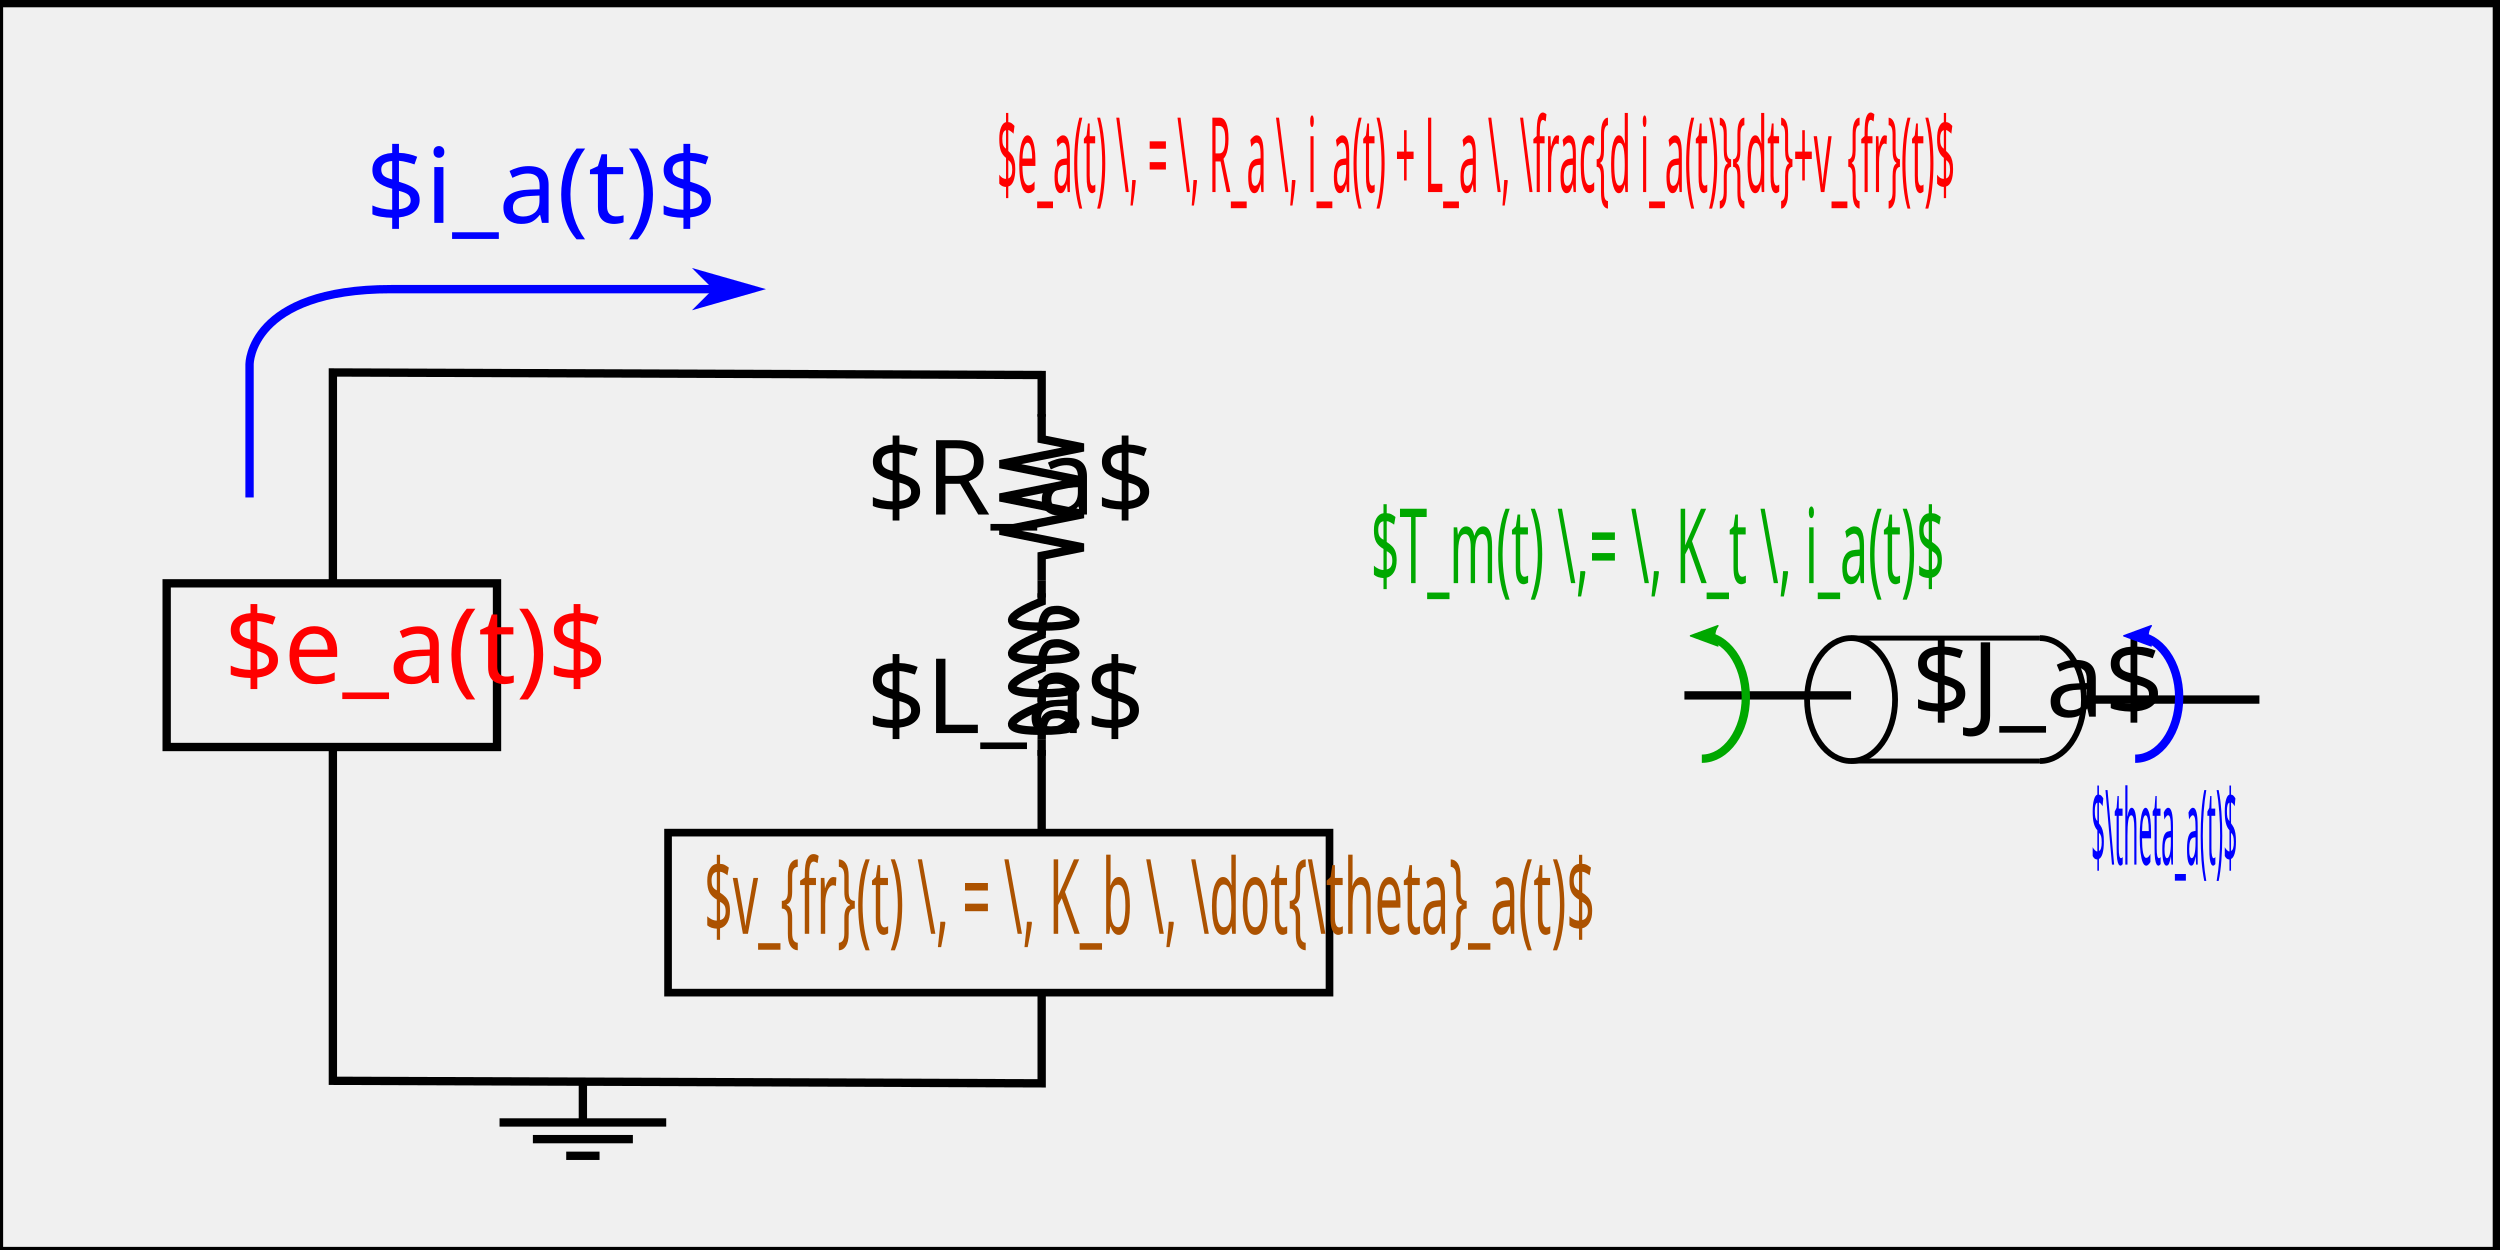
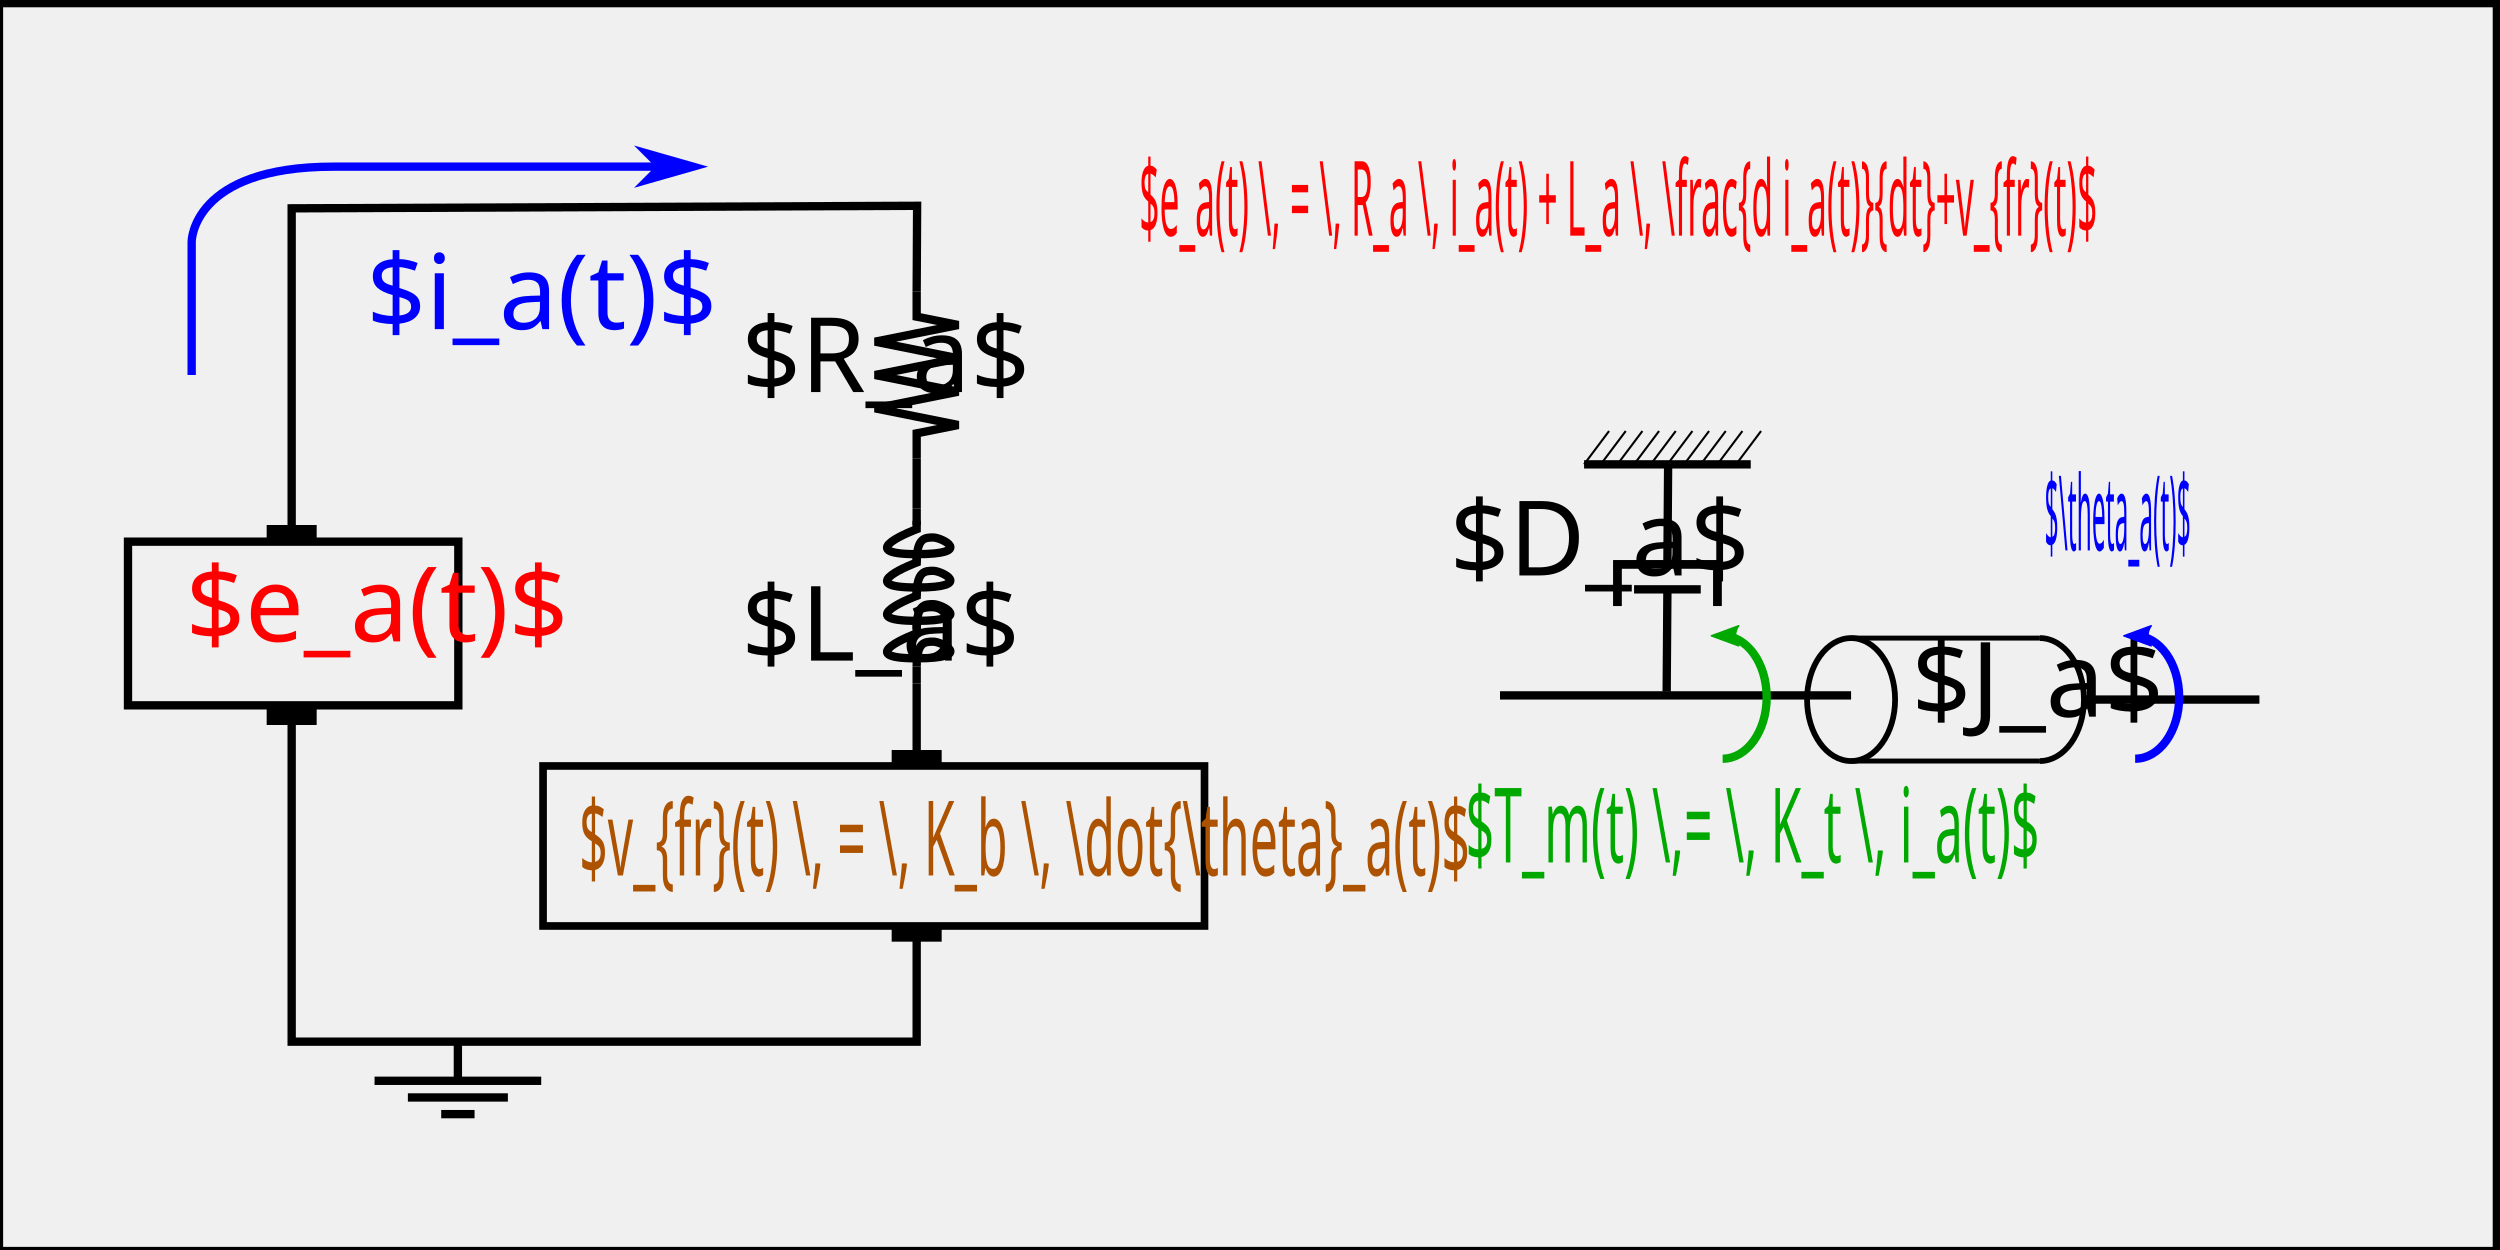
<svg xmlns="http://www.w3.org/2000/svg" width="300" height="150" viewBox="0 0 300 150" id="svg4321" version="1.1">
  <defs id="defs4323">
    <marker orient="auto" refY="0.0" refX="0.0" id="DiamondSend" style="overflow:visible">
      <path id="path4856" d="M 0,-7.071 L -7.071,0 L 0,7.071 L 7.071,0 L 0,-7.071 z " style="fill-rule:evenodd;stroke:#000000;stroke-width:1pt;stroke-opacity:1;fill:#000000;fill-opacity:1" transform="scale(0.2) translate(-6,0)" />
    </marker>
    <marker orient="auto" refY="0.0" refX="0.0" id="EmptyDiamondSend" style="overflow:visible">
      <path id="path4883" d="M 0,-7.071 L -7.071,0 L 0,7.071 L 7.071,0 L 0,-7.071 z " style="fill-rule:evenodd;fill:#ffffff;stroke:#000000;stroke-width:1pt;stroke-opacity:1" transform="scale(0.2) translate(-6,0)" />
    </marker>
    <marker orient="auto" refY="0.0" refX="0.0" id="SquareL" style="overflow:visible">
      <path id="path4823" d="M -5.0,-5.0 L -5.0,5.0 L 5.0,5.0 L 5.0,-5.0 L -5.0,-5.0 z " style="fill-rule:evenodd;stroke:#000000;stroke-width:1pt;stroke-opacity:1;fill:#000000;fill-opacity:1" transform="scale(0.8)" />
    </marker>
    <marker orient="auto" refY="0.0" refX="0.0" id="marker6693" style="overflow:visible">
      <path id="path6695" style="fill-rule:evenodd;stroke-width:0.625;stroke-linejoin:round;stroke:#0000ff;stroke-opacity:1;fill:#0000ff;fill-opacity:1" d="M 8.719,4.034 L -2.207,0.016 L 8.719,-4.002 C 6.973,-1.63 6.983,1.616 8.719,4.034 z " transform="scale(0.3) translate(-2.3,0)" />
    </marker>
    <marker style="overflow:visible" id="marker6191" refX="0.0" refY="0.0" orient="auto">
      <path transform="scale(0.3) translate(-2.3,0)" d="M 8.719,4.034 L -2.207,0.016 L 8.719,-4.002 C 6.973,-1.63 6.983,1.616 8.719,4.034 z " style="fill-rule:evenodd;stroke-width:0.625;stroke-linejoin:round;stroke:#00a800;stroke-opacity:1;fill:#00a800;fill-opacity:1" id="path6193" />
    </marker>
    <marker orient="auto" refY="0.0" refX="0.0" id="Arrow2Sstart" style="overflow:visible">
      <path id="path4783" style="fill-rule:evenodd;stroke-width:0.625;stroke-linejoin:round;stroke:#0000ff;stroke-opacity:1;fill:#0000ff;fill-opacity:1" d="M 8.719,4.034 L -2.207,0.016 L 8.719,-4.002 C 6.973,-1.63 6.983,1.616 8.719,4.034 z " transform="scale(0.3) translate(-2.3,0)" />
    </marker>
    <marker orient="auto" refY="0.0" refX="0.0" id="marker5133" style="overflow:visible">
      <path id="path5135" d="M 0.0,0.0 L 5.0,-5.0 L -12.5,0.0 L 5.0,5.0 L 0.0,0.0 z " style="fill-rule:evenodd;stroke:#0000ff;stroke-width:1pt;stroke-opacity:1;fill:#0000ff;fill-opacity:1" transform="scale(0.2) translate(6,0)" />
    </marker>
    <marker orient="auto" refY="0.0" refX="0.0" id="Arrow1Sstart" style="overflow:visible">
      <path id="path4765" d="M 0.0,0.0 L 5.0,-5.0 L -12.5,0.0 L 5.0,5.0 L 0.0,0.0 z " style="fill-rule:evenodd;stroke:#0000ff;stroke-width:1pt;stroke-opacity:1;fill:#0000ff;fill-opacity:1" transform="scale(0.2) translate(6,0)" />
    </marker>
    <marker orient="auto" refY="0.0" refX="0.0" id="Arrow1Mstart" style="overflow:visible">
      <path id="path4759" d="M 0.0,0.0 L 5.0,-5.0 L -12.5,0.0 L 5.0,5.0 L 0.0,0.0 z " style="fill-rule:evenodd;stroke:#0000ff;stroke-width:1pt;stroke-opacity:1;fill:#0000ff;fill-opacity:1" transform="scale(0.4) translate(10,0)" />
    </marker>
    <marker style="overflow:visible" id="marker10870" refX="0" refY="0" orient="auto">
      <path transform="matrix(-0.4,0,0,-0.4,-4,0)" style="fill:#000000;fill-opacity:1;fill-rule:evenodd;stroke:#000000;stroke-width:1pt;stroke-opacity:1" d="M 0,0 5,-5 -12.5,0 5,5 0,0 Z" id="path10872" />
    </marker>
    <marker orient="auto" refY="0" refX="0" id="marker5846" style="overflow:visible">
      <path id="path5848" d="M 0,0 5,-5 -12.5,0 5,5 0,0 Z" style="fill:#0000ff;fill-opacity:1;fill-rule:evenodd;stroke:#0000ff;stroke-width:1pt;stroke-opacity:1" transform="matrix(-0.4,0,0,-0.4,-4,0)" />
    </marker>
    <marker style="overflow:visible" id="marker5482" refX="0" refY="0" orient="auto">
      <path transform="matrix(-0.4,0,0,-0.4,-4,0)" style="fill:#000000;fill-opacity:1;fill-rule:evenodd;stroke:#000000;stroke-width:1pt;stroke-opacity:1" d="M 0,0 5,-5 -12.5,0 5,5 0,0 Z" id="path5484" />
    </marker>
    <marker orient="auto" refY="0" refX="0" id="Arrow2Lend" style="overflow:visible">
      <path id="path4779" style="fill:#000000;fill-opacity:1;fill-rule:evenodd;stroke:#000000;stroke-width:0.625;stroke-linejoin:round;stroke-opacity:1" d="M 8.719,4.034 -2.207,0.016 8.719,-4.002 c -1.745,2.372 -1.735,5.617 -6e-7,8.035 z" transform="matrix(-1.1,0,0,-1.1,-1.1,0)" />
    </marker>
  </defs>
  <g id="layer1" transform="translate(0,-902.3622)">
    <rect style="fill:none;fill-opacity:1;stroke:#000000;stroke-width:1;stroke-miterlimit:4;stroke-dasharray:none;stroke-opacity:1" id="rect4921" width="299.751" height="149.751" x="-0.125" y="902.737" />
    <ellipse style="fill:none;stroke:#000000;stroke-width:0.694;stroke-miterlimit:4;stroke-dasharray:none;stroke-opacity:1" id="path9571" cx="222.129" cy="986.31" rx="5.282" ry="7.376" />
-     <rect style="fill:none;fill-rule:evenodd;stroke:#000000;stroke-width:1;stroke-linecap:butt;stroke-linejoin:miter;stroke-miterlimit:4;stroke-dasharray:none;stroke-opacity:1" id="rect3383" width="39.641" height="19.641" x="20" y="972.362" />
-     <text id="text4227" y="984.332" x="26.908" style="font-style:normal;font-weight:normal;font-size:40px;line-height:125%;font-family:sans-serif;letter-spacing:0px;word-spacing:0px;fill:#ff0000;fill-opacity:1;stroke:none;stroke-width:1px;stroke-linecap:butt;stroke-linejoin:miter;stroke-opacity:1" xml:space="preserve">
-       <tspan style="font-size:12.5px;fill:#ff0000;fill-opacity:1" y="984.332" x="26.908" id="tspan4229">$e_a(t)$</tspan>
+     <rect style="fill:none;fill-rule:evenodd;stroke:#000000;stroke-width:1;stroke-linecap:butt;stroke-linejoin:miter;stroke-miterlimit:4;stroke-dasharray:none;stroke-opacity:1" id="rect3383" width="39.641" height="19.641" x="15.359" y="967.362" />
+     <text id="text4227" y="979.332" x="22.267" style="font-style:normal;font-weight:normal;font-size:40px;line-height:125%;font-family:sans-serif;letter-spacing:0px;word-spacing:0px;fill:#ff0000;fill-opacity:1;stroke:none;stroke-width:1px;stroke-linecap:butt;stroke-linejoin:miter;stroke-opacity:1" xml:space="preserve">
+       <tspan style="font-size:12.5px;fill:#ff0000;fill-opacity:1" y="979.332" x="22.267" id="tspan4229">$e_a(t)$</tspan>
    </text>
-     <rect y="1002.278" x="80.166" height="19.201" width="79.375" id="rect4247" style="fill:none;fill-rule:evenodd;stroke:#000000;stroke-width:0.919;stroke-linecap:butt;stroke-linejoin:miter;stroke-miterlimit:4;stroke-dasharray:none;stroke-opacity:1" />
-     <path style="fill:none;fill-rule:evenodd;stroke:#000000;stroke-width:1;stroke-linecap:butt;stroke-linejoin:miter;stroke-miterlimit:4;stroke-dasharray:none;stroke-opacity:1" d="m 125,952.058 1e-5,3 5,1 -10,2 10,2 -10,2 10,2 -10,2 10,2 -5,1 -1e-5,3" id="path4289" />
-     <g id="g4331" transform="translate(-20.00001,46.69549)">
+     <rect y="994.278" x="65.166" height="19.201" width="79.375" id="rect4247" style="fill:none;fill-rule:evenodd;stroke:#000000;stroke-width:0.919;stroke-linecap:butt;stroke-linejoin:miter;stroke-miterlimit:4;stroke-dasharray:none;stroke-opacity:1" />
+     <path style="fill:none;fill-rule:evenodd;stroke:#000000;stroke-width:1;stroke-linecap:butt;stroke-linejoin:miter;stroke-miterlimit:4;stroke-dasharray:none;stroke-opacity:1" d="m 110,937.362 1e-5,3 5,1 -10,2 10,2 -10,2 10,2 -10,2 10,2 -5,1 -1e-5,3" id="path4289" />
+     <g id="g4331" transform="translate(-35.00001,38)">
      <path id="path4313" d="m 145,926.862 0,1 c 0,0 -8,3 0,3 7,0 3,-2 2,-2 -1,0 -2,0 -2,3 l 0,0" style="fill:none;fill-rule:evenodd;stroke:#000000;stroke-width:1px;stroke-linecap:butt;stroke-linejoin:miter;stroke-opacity:1" />
      <path style="fill:none;fill-rule:evenodd;stroke:#000000;stroke-width:1px;stroke-linecap:butt;stroke-linejoin:miter;stroke-opacity:1" d="m 145,930.862 0,1 c 0,0 -8,3 0,3 7,0 3,-2 2,-2 -1,0 -2,0 -2,3 l 0,0" id="path4321" />
      <path id="path4323" d="m 145,934.862 0,1 c 0,0 -8,3 0,3 7,0 3,-2 2,-2 -1,0 -2,0 -2,3 l 0,0" style="fill:none;fill-rule:evenodd;stroke:#000000;stroke-width:1px;stroke-linecap:butt;stroke-linejoin:miter;stroke-opacity:1" />
      <path style="fill:none;fill-rule:evenodd;stroke:#000000;stroke-width:1px;stroke-linecap:butt;stroke-linejoin:miter;stroke-opacity:1" d="m 145,939.362 0,1 c 0,0 -8,3 0,3 7,0 3,-2 2,-2 -1,0 -2,0 -2,3 l 0,0" id="path4325" />
      <path id="path4327" d="m 145,927.362 0,-2" style="fill:none;fill-rule:evenodd;stroke:#000000;stroke-width:1px;stroke-linecap:butt;stroke-linejoin:miter;stroke-opacity:1" />
      <path id="path4329" d="m 145,944.362 0,2" style="fill:none;fill-rule:evenodd;stroke:#000000;stroke-width:1px;stroke-linecap:butt;stroke-linejoin:miter;stroke-opacity:1" />
    </g>
    <text id="text4341" y="988.362" x="229.381" style="font-style:normal;font-weight:normal;font-size:40px;line-height:125%;font-family:sans-serif;letter-spacing:0px;word-spacing:0px;fill:#000000;fill-opacity:1;stroke:none;stroke-width:1px;stroke-linecap:butt;stroke-linejoin:miter;stroke-opacity:1" xml:space="preserve">
      <tspan style="font-size:12.5px" y="988.362" x="229.381" id="tspan4343">$J_a$</tspan>
    </text>
    <path style="fill:none;stroke:#000000;stroke-width:0.694;stroke-miterlimit:4;stroke-dasharray:none;stroke-opacity:1" d="m 244.79,978.933 a 5.282,7.376 0 0 1 5.282,7.376 l 0,0 a 5.282,7.376 0 0 1 -5.282,7.376" id="path4358" />
    <path style="fill:none;fill-rule:evenodd;stroke:#000000;stroke-width:0.593px;stroke-linecap:butt;stroke-linejoin:miter;stroke-opacity:1" d="m 222.129,978.933 22.661,0" id="path4360" />
    <path style="fill:none;fill-rule:evenodd;stroke:#000000;stroke-width:0.593px;stroke-linecap:butt;stroke-linejoin:miter;stroke-opacity:1" d="m 222.129,993.686 22.661,0" id="path4362" />
-     <path style="fill:none;fill-rule:evenodd;stroke:#000000;stroke-width:1px;stroke-linecap:butt;stroke-linejoin:miter;stroke-opacity:1" d="m 125,952.362 0,-5 -85.054,-0.304 0,25" id="path4407" />
-     <path style="fill:none;fill-rule:evenodd;stroke:#000000;stroke-width:1px;stroke-linecap:butt;stroke-linejoin:miter;stroke-opacity:1" d="m 125,992.362 0,10" id="path4409" />
-     <path style="fill:none;fill-rule:evenodd;stroke:#000000;stroke-width:1px;stroke-linecap:butt;stroke-linejoin:miter;stroke-opacity:1" d="m 125,1021.362 0,11 -85.054,-0.304 0,-40" id="path4411" />
-     <g id="g4419" transform="translate(-60.05445,99.69549)">
+     <path style="fill:none;fill-rule:evenodd;stroke:#000000;stroke-width:1px;stroke-linecap:butt;stroke-linejoin:miter;stroke-opacity:1" d="m 110,984.362 0,10" id="path4409" />
+     <path style="fill:none;fill-rule:evenodd;stroke:#000000;stroke-width:1px;stroke-linecap:butt;stroke-linejoin:miter;stroke-opacity:1" d="m 110,1013.362 0,14 -75,0 0,-40" id="path4411" />
+     <g id="g4419" transform="translate(-75.05445,94.69549)">
      <path id="path4413" d="m 120,937.362 20,0" style="fill:none;fill-rule:evenodd;stroke:#000000;stroke-width:1px;stroke-linecap:butt;stroke-linejoin:miter;stroke-opacity:1" />
      <path id="path4415" d="m 124,939.362 12,0" style="fill:none;fill-rule:evenodd;stroke:#000000;stroke-width:1px;stroke-linecap:butt;stroke-linejoin:miter;stroke-opacity:1" />
      <path id="path4417" d="m 128,941.362 4,0" style="fill:none;fill-rule:evenodd;stroke:#000000;stroke-width:1px;stroke-linecap:butt;stroke-linejoin:miter;stroke-opacity:1" />
    </g>
-     <path style="fill:none;fill-rule:evenodd;stroke:#000000;stroke-width:1px;stroke-linecap:butt;stroke-linejoin:miter;stroke-opacity:1" d="m 69.946,1032.058 0,5" id="path4424" />
+     <path style="fill:none;fill-rule:evenodd;stroke:#000000;stroke-width:1px;stroke-linecap:butt;stroke-linejoin:miter;stroke-opacity:1" d="m 54.946,1027.058 0,5" id="path4424" />
    <path style="fill:none;fill-rule:evenodd;stroke:#000000;stroke-width:1px;stroke-linecap:butt;stroke-linejoin:miter;stroke-opacity:1" d="m 250.072,986.31 21.057,0" id="path4514" />
-     <path style="fill:none;fill-rule:evenodd;stroke:#000000;stroke-width:1px;stroke-linecap:butt;stroke-linejoin:miter;stroke-opacity:1" d="m 202.129,985.81 20,0" id="path4691" />
-     <text xml:space="preserve" style="font-style:normal;font-weight:normal;font-size:40px;line-height:125%;font-family:sans-serif;letter-spacing:0px;word-spacing:0px;fill:#000000;fill-opacity:1;stroke:none;stroke-width:1px;stroke-linecap:butt;stroke-linejoin:miter;stroke-opacity:1" x="103.962" y="964.11" id="text4712">
-       <tspan id="tspan4714" x="103.962" y="964.11" style="font-size:12.5px">$R_a$</tspan>
+     <path style="fill:none;fill-rule:evenodd;stroke:#000000;stroke-width:1px;stroke-linecap:butt;stroke-linejoin:miter;stroke-opacity:1" d="m 180,985.81 42.129,0" id="path4691" />
+     <text xml:space="preserve" style="font-style:normal;font-weight:normal;font-size:40px;line-height:125%;font-family:sans-serif;letter-spacing:0px;word-spacing:0px;fill:#000000;fill-opacity:1;stroke:none;stroke-width:1px;stroke-linecap:butt;stroke-linejoin:miter;stroke-opacity:1" x="88.962" y="949.414" id="text4712">
+       <tspan id="tspan4714" x="88.962" y="949.414" style="font-size:12.5px">$R_a$</tspan>
    </text>
    <path style="fill:none;stroke:#0000ff;stroke-width:1;stroke-miterlimit:4;stroke-dasharray:none;stroke-opacity:1;marker-start:url(#Arrow2Sstart)" d="m 256.218,978.656 a 5.282,7.376 0 0 1 5.282,7.376 l 0,0 a 5.282,7.376 0 0 1 -5.282,7.376" id="path4735" />
-     <path id="path6189" d="m 204.218,978.656 a 5.282,7.376 0 0 1 5.282,7.376 l 0,0 a 5.282,7.376 0 0 1 -5.282,7.376" style="fill:none;stroke:#00a800;stroke-width:1;stroke-miterlimit:4;stroke-dasharray:none;stroke-opacity:1;marker-start:url(#marker6191)" />
-     <text id="text6646" y="990.332" x="103.962" style="font-style:normal;font-weight:normal;font-size:40px;line-height:125%;font-family:sans-serif;letter-spacing:0px;word-spacing:0px;fill:#000000;fill-opacity:1;stroke:none;stroke-width:1px;stroke-linecap:butt;stroke-linejoin:miter;stroke-opacity:1" xml:space="preserve">
-       <tspan style="font-size:12.5px" y="990.332" x="103.962" id="tspan6648">$L_a$</tspan>
+     <path id="path6189" d="M 206.718,978.656 A 5.282,7.376 0 0 1 212,986.033 l 0,0 a 5.282,7.376 0 0 1 -5.282,7.376" style="fill:none;stroke:#00a800;stroke-width:1;stroke-miterlimit:4;stroke-dasharray:none;stroke-opacity:1;marker-start:url(#marker6191)" />
+     <text id="text6646" y="981.637" x="88.962" style="font-style:normal;font-weight:normal;font-size:40px;line-height:125%;font-family:sans-serif;letter-spacing:0px;word-spacing:0px;fill:#000000;fill-opacity:1;stroke:none;stroke-width:1px;stroke-linecap:butt;stroke-linejoin:miter;stroke-opacity:1" xml:space="preserve">
+       <tspan style="font-size:12.5px" y="981.637" x="88.962" id="tspan6648">$L_a$</tspan>
    </text>
-     <text xml:space="preserve" style="font-style:normal;font-weight:normal;font-size:19.429px;line-height:125%;font-family:sans-serif;letter-spacing:0px;word-spacing:0px;fill:#0000ff;fill-opacity:1;stroke:none;stroke-width:1px;stroke-linecap:butt;stroke-linejoin:miter;stroke-opacity:1" x="516.622" y="488.698" id="text6654" transform="scale(0.4857294,2.058759)">
-       <tspan id="tspan6656" x="516.622" y="488.698" style="font-size:6.072px;fill:#0000ff;fill-opacity:1">$\theta_a(t)$</tspan>
+     <text xml:space="preserve" style="font-style:normal;font-weight:normal;font-size:19.429px;line-height:125%;font-family:sans-serif;letter-spacing:0px;word-spacing:0px;fill:#0000ff;fill-opacity:1;stroke:none;stroke-width:1px;stroke-linecap:butt;stroke-linejoin:miter;stroke-opacity:1" x="505.11" y="470.387" id="text6654" transform="scale(0.4857294,2.058759)">
+       <tspan id="tspan6656" x="505.11" y="470.387" style="font-size:6.072px;fill:#0000ff;fill-opacity:1">$\theta_a(t)$</tspan>
    </text>
-     <path style="fill:none;fill-rule:evenodd;stroke:#0000ff;stroke-width:1px;stroke-linecap:butt;stroke-linejoin:miter;stroke-opacity:1;marker-end:url(#marker5846)" d="m 29.946,962.058 0,-16 c 0,0 0,-9 17,-9 l 43,0" id="path7566" />
-     <text id="text7604" y="929.11" x="43.908" style="font-style:normal;font-weight:normal;font-size:40px;line-height:125%;font-family:sans-serif;letter-spacing:0px;word-spacing:0px;fill:#0000ff;fill-opacity:1;stroke:none;stroke-width:1px;stroke-linecap:butt;stroke-linejoin:miter;stroke-opacity:1" xml:space="preserve">
-       <tspan style="font-size:12.5px;fill:#0000ff;fill-opacity:1" y="929.11" x="43.908" id="tspan7606" dx="0 0 0 0 -0.01">$i_a(t)$</tspan>
+     <path style="fill:none;fill-rule:evenodd;stroke:#0000ff;stroke-width:1px;stroke-linecap:butt;stroke-linejoin:miter;stroke-opacity:1;marker-end:url(#marker5846)" d="m 23,947.362 0,-16 c 0,0 0,-9 17,-9 l 43,0" id="path7566" />
+     <text id="text7604" y="941.859" x="43.962" style="font-style:normal;font-weight:normal;font-size:40px;line-height:125%;font-family:sans-serif;letter-spacing:0px;word-spacing:0px;fill:#0000ff;fill-opacity:1;stroke:none;stroke-width:1px;stroke-linecap:butt;stroke-linejoin:miter;stroke-opacity:1" xml:space="preserve">
+       <tspan style="font-size:12.5px;fill:#0000ff;fill-opacity:1" y="941.859" x="43.962" id="tspan7606" dx="0 0 0 0 -0.01">$i_a(t)$</tspan>
    </text>
-     <text id="text7627" y="702.738" x="121.98" style="font-style:normal;font-weight:normal;font-size:27.71px;line-height:125%;font-family:sans-serif;letter-spacing:0px;word-spacing:0px;fill:#ac5200;fill-opacity:1;stroke:none;stroke-width:1px;stroke-linecap:butt;stroke-linejoin:miter;stroke-opacity:1" xml:space="preserve" transform="scale(0.6927527,1.443517)">
-       <tspan style="font-size:8.659px;fill:#ac5200;fill-opacity:1" y="702.738" x="121.98" id="tspan7629">$v_{fr}(t) \, = \, K_b \, \dot{\theta}_a(t)$</tspan>
+     <text id="text7627" y="697.889" x="100.327" style="font-style:normal;font-weight:normal;font-size:27.71px;line-height:125%;font-family:sans-serif;letter-spacing:0px;word-spacing:0px;fill:#ac5200;fill-opacity:1;stroke:none;stroke-width:1px;stroke-linecap:butt;stroke-linejoin:miter;stroke-opacity:1" xml:space="preserve" transform="scale(0.6927527,1.443517)">
+       <tspan style="font-size:8.659px;fill:#ac5200;fill-opacity:1" y="697.889" x="100.327" id="tspan7629">$v_{fr}(t) \, = \, K_b \, \dot{\theta}_a(t)$</tspan>
    </text>
-     <text transform="scale(0.6927527,1.443517)" xml:space="preserve" style="font-style:normal;font-weight:normal;font-size:27.71px;line-height:125%;font-family:sans-serif;letter-spacing:0px;word-spacing:0px;fill:#00a800;fill-opacity:1;stroke:none;stroke-width:1px;stroke-linecap:butt;stroke-linejoin:miter;stroke-opacity:1" x="237.461" y="673.587" id="text4352">
-       <tspan id="tspan4354" x="237.461" y="673.587" style="font-size:8.659px;fill:#00a800;fill-opacity:1">$T_m(t) \,= \, K_t \, i_a(t)$</tspan>
+     <text transform="scale(0.6927527,1.443517)" xml:space="preserve" style="font-style:normal;font-weight:normal;font-size:27.71px;line-height:125%;font-family:sans-serif;letter-spacing:0px;word-spacing:0px;fill:#00a800;fill-opacity:1;stroke:none;stroke-width:1px;stroke-linecap:butt;stroke-linejoin:miter;stroke-opacity:1" x="253.878" y="696.812" id="text4352">
+       <tspan id="tspan4354" x="253.878" y="696.812" style="font-size:8.659px;fill:#00a800;fill-opacity:1">$T_m(t) \,= \, K_t \, i_a(t)$</tspan>
    </text>
-     <text transform="scale(0.5824934,1.716758)" xml:space="preserve" style="font-style:normal;font-weight:normal;font-size:23.3px;line-height:125%;font-family:sans-serif;letter-spacing:0px;word-spacing:0px;fill:#ff0000;fill-opacity:1;stroke:none;stroke-width:1px;stroke-linecap:butt;stroke-linejoin:miter;stroke-opacity:1" x="205.407" y="539.048" id="text5858">
-       <tspan id="tspan5860" x="205.407" y="539.048" style="font-size:7.281px;fill:#ff0000;fill-opacity:1">$e_a(t) \, = \, R_a \, i_a(t) + L_a \, \frac{d i_a(t)}{dt}+v_{fr}(t)$</tspan>
+     <text transform="scale(0.5824934,1.716758)" xml:space="preserve" style="font-style:normal;font-weight:normal;font-size:23.3px;line-height:125%;font-family:sans-serif;letter-spacing:0px;word-spacing:0px;fill:#ff0000;fill-opacity:1;stroke:none;stroke-width:1px;stroke-linecap:butt;stroke-linejoin:miter;stroke-opacity:1" x="234.706" y="542.09" id="text5858">
+       <tspan id="tspan5860" x="234.706" y="542.09" style="font-size:7.281px;fill:#ff0000;fill-opacity:1">$e_a(t) \, = \, R_a \, i_a(t) + L_a \, \frac{d i_a(t)}{dt}+v_{fr}(t)$</tspan>
    </text>
+     <path style="fill:none;fill-rule:evenodd;stroke:#000000;stroke-width:1px;stroke-linecap:butt;stroke-linejoin:miter;stroke-opacity:1" d="m 200,985.362 0.089,-12.277" id="path4516" />
+     <path style="fill:none;fill-rule:evenodd;stroke:#000000;stroke-width:1px;stroke-linecap:butt;stroke-linejoin:miter;stroke-opacity:1" d="m 196.089,973.085 8,0" id="path4518" />
+     <path style="fill:none;fill-rule:evenodd;stroke:#000000;stroke-width:1px;stroke-linecap:butt;stroke-linejoin:miter;stroke-opacity:1" d="m 206.089,975.085 0,-5 -12,0 0,5" id="path4520" />
+     <path id="path4522" d="m 200.089,970.085 0.089,-12.277" style="fill:none;fill-rule:evenodd;stroke:#000000;stroke-width:1px;stroke-linecap:butt;stroke-linejoin:miter;stroke-opacity:1" />
+     <path id="path4524" d="m 206.089,975.085 0,-5 -12,0 0,5" style="fill:none;fill-rule:evenodd;stroke:#000000;stroke-width:1px;stroke-linecap:butt;stroke-linejoin:miter;stroke-opacity:1" />
+     <g id="g4564" transform="translate(-4.91071,40.72318)">
+       <path id="path4526" d="m 195,917.362 20,0" style="fill:none;fill-rule:evenodd;stroke:#000000;stroke-width:1;stroke-linecap:butt;stroke-linejoin:miter;stroke-miterlimit:4;stroke-dasharray:none;stroke-opacity:1" />
+       <path id="path4528" d="m 195,917.362 3,-4" style="fill:none;fill-rule:evenodd;stroke:#000000;stroke-width:0.25;stroke-linecap:butt;stroke-linejoin:miter;stroke-miterlimit:4;stroke-dasharray:none;stroke-opacity:1" />
+       <path id="path4532" d="m 197,917.362 3,-4" style="fill:none;fill-rule:evenodd;stroke:#000000;stroke-width:0.25;stroke-linecap:butt;stroke-linejoin:miter;stroke-miterlimit:4;stroke-dasharray:none;stroke-opacity:1" />
+       <path id="path4536" d="m 199,917.362 3,-4" style="fill:none;fill-rule:evenodd;stroke:#000000;stroke-width:0.25;stroke-linecap:butt;stroke-linejoin:miter;stroke-miterlimit:4;stroke-dasharray:none;stroke-opacity:1" />
+       <path id="path4540" d="m 201,917.362 3,-4" style="fill:none;fill-rule:evenodd;stroke:#000000;stroke-width:0.25;stroke-linecap:butt;stroke-linejoin:miter;stroke-miterlimit:4;stroke-dasharray:none;stroke-opacity:1" />
+       <path id="path4544" d="m 203,917.362 3,-4" style="fill:none;fill-rule:evenodd;stroke:#000000;stroke-width:0.25;stroke-linecap:butt;stroke-linejoin:miter;stroke-miterlimit:4;stroke-dasharray:none;stroke-opacity:1" />
+       <path id="path4548" d="m 205,917.362 3,-4" style="fill:none;fill-rule:evenodd;stroke:#000000;stroke-width:0.25;stroke-linecap:butt;stroke-linejoin:miter;stroke-miterlimit:4;stroke-dasharray:none;stroke-opacity:1" />
+       <path id="path4552" d="m 207,917.362 3,-4" style="fill:none;fill-rule:evenodd;stroke:#000000;stroke-width:0.25;stroke-linecap:butt;stroke-linejoin:miter;stroke-miterlimit:4;stroke-dasharray:none;stroke-opacity:1" />
+       <path id="path4556" d="m 209,917.362 3,-4" style="fill:none;fill-rule:evenodd;stroke:#000000;stroke-width:0.25;stroke-linecap:butt;stroke-linejoin:miter;stroke-miterlimit:4;stroke-dasharray:none;stroke-opacity:1" />
+       <path id="path4560" d="m 211,917.362 3,-4" style="fill:none;fill-rule:evenodd;stroke:#000000;stroke-width:0.25;stroke-linecap:butt;stroke-linejoin:miter;stroke-miterlimit:4;stroke-dasharray:none;stroke-opacity:1" />
+       <path style="fill:none;fill-rule:evenodd;stroke:#000000;stroke-width:0.25;stroke-linecap:butt;stroke-linejoin:miter;stroke-miterlimit:4;stroke-dasharray:none;stroke-opacity:1" d="m 213.24,917.362 3,-4" id="path4681" />
+     </g>
+     <text xml:space="preserve" style="font-style:normal;font-weight:normal;font-size:40px;line-height:125%;font-family:sans-serif;letter-spacing:0px;word-spacing:0px;fill:#000000;fill-opacity:1;stroke:none;stroke-width:1px;stroke-linecap:butt;stroke-linejoin:miter;stroke-opacity:1" x="173.962" y="971.414" id="text6677">
+       <tspan id="tspan6679" x="173.962" y="971.414" style="font-size:12.5px">$D_a$</tspan>
+     </text>
+     <path id="path3445" d="m 110,937.362 0.054,-10.305 -75.055,0.305 0,40" style="fill:none;fill-rule:evenodd;stroke:#000000;stroke-width:1px;stroke-linecap:butt;stroke-linejoin:miter;stroke-opacity:1" />
+     <path id="path3447" d="m 110,957.362 0,6" style="fill:none;fill-rule:evenodd;stroke:#000000;stroke-width:1px;stroke-linecap:butt;stroke-linejoin:miter;stroke-opacity:1" />
+     <rect style="fill:#000000;fill-opacity:1;stroke:none;stroke-width:0.25;stroke-miterlimit:4;stroke-dasharray:none;stroke-dashoffset:0;stroke-opacity:1" id="rect4388" width="6" height="2" x="32" y="965.362" />
+     <rect y="992.362" x="107" height="2" width="6" id="rect4392" style="fill:#000000;fill-opacity:1;stroke:none;stroke-width:0.25;stroke-miterlimit:4;stroke-dasharray:none;stroke-dashoffset:0;stroke-opacity:1" />
+     <rect style="fill:#000000;fill-opacity:1;stroke:none;stroke-width:0.25;stroke-miterlimit:4;stroke-dasharray:none;stroke-dashoffset:0;stroke-opacity:1" id="rect4396" width="6" height="2" x="107" y="1013.362" />
+     <rect y="987.362" x="32" height="2" width="6" id="rect4398" style="fill:#000000;fill-opacity:1;stroke:none;stroke-width:0.25;stroke-miterlimit:4;stroke-dasharray:none;stroke-dashoffset:0;stroke-opacity:1" />
  </g>
</svg>
